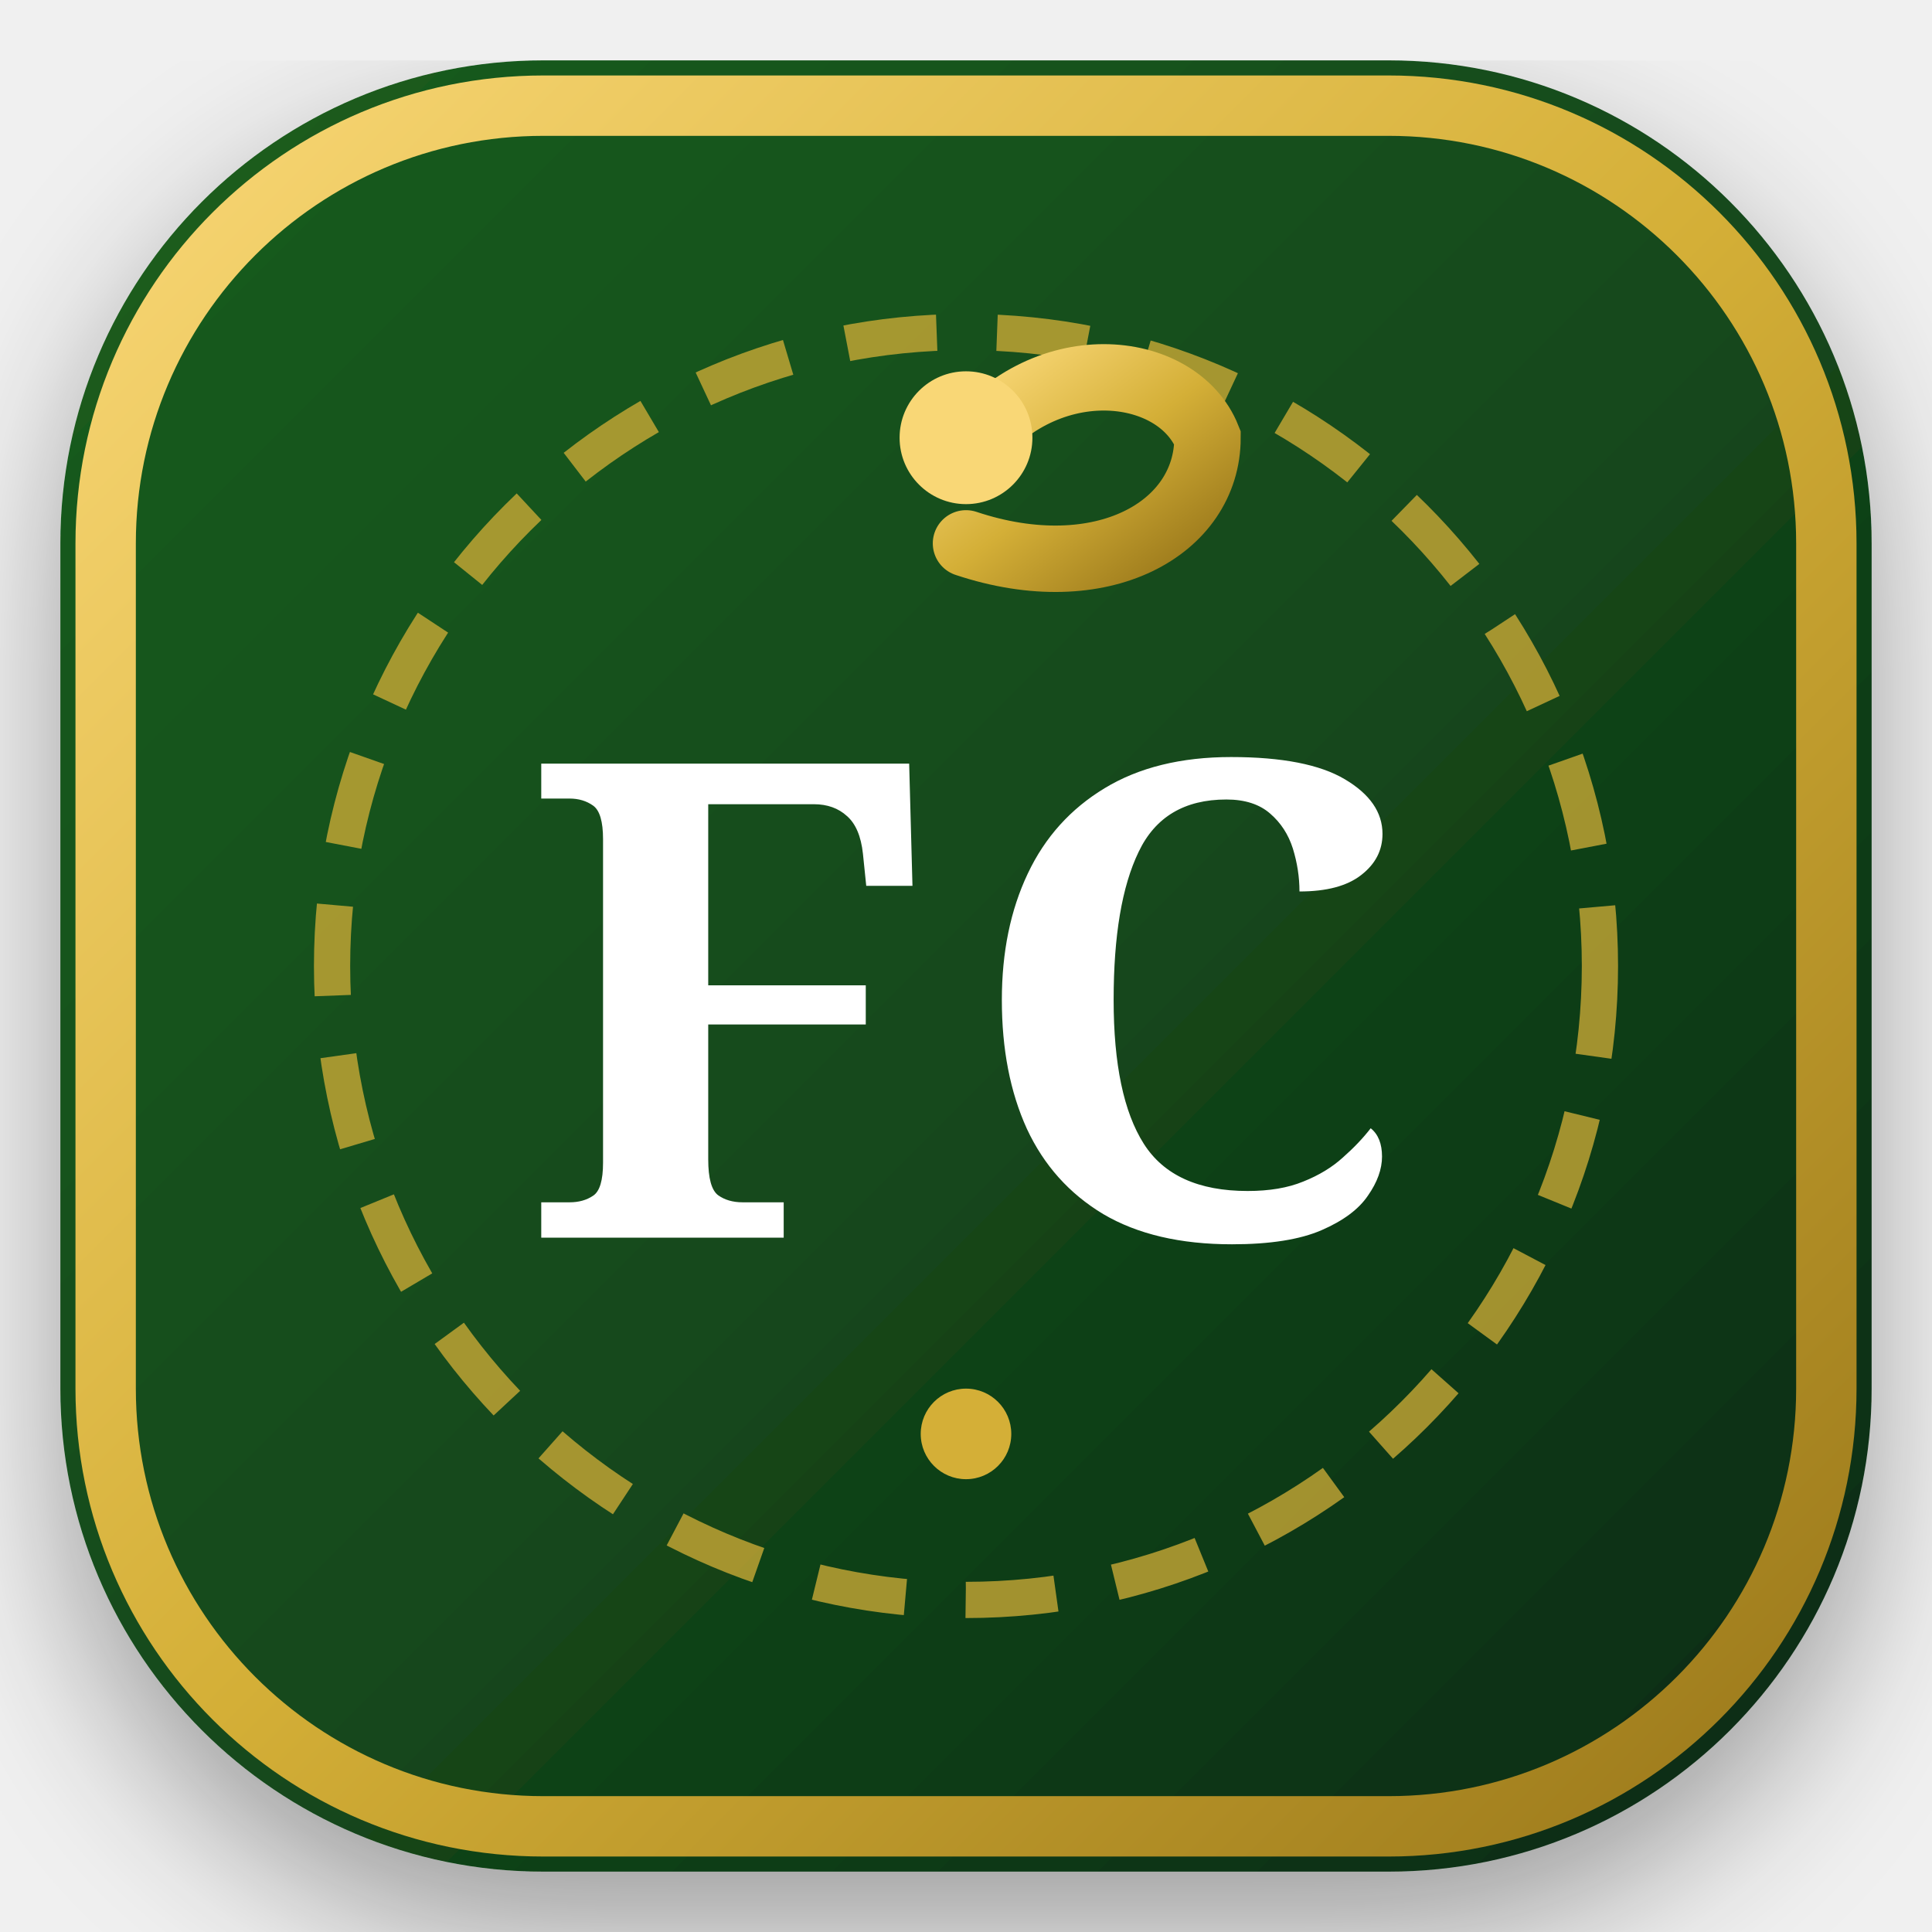
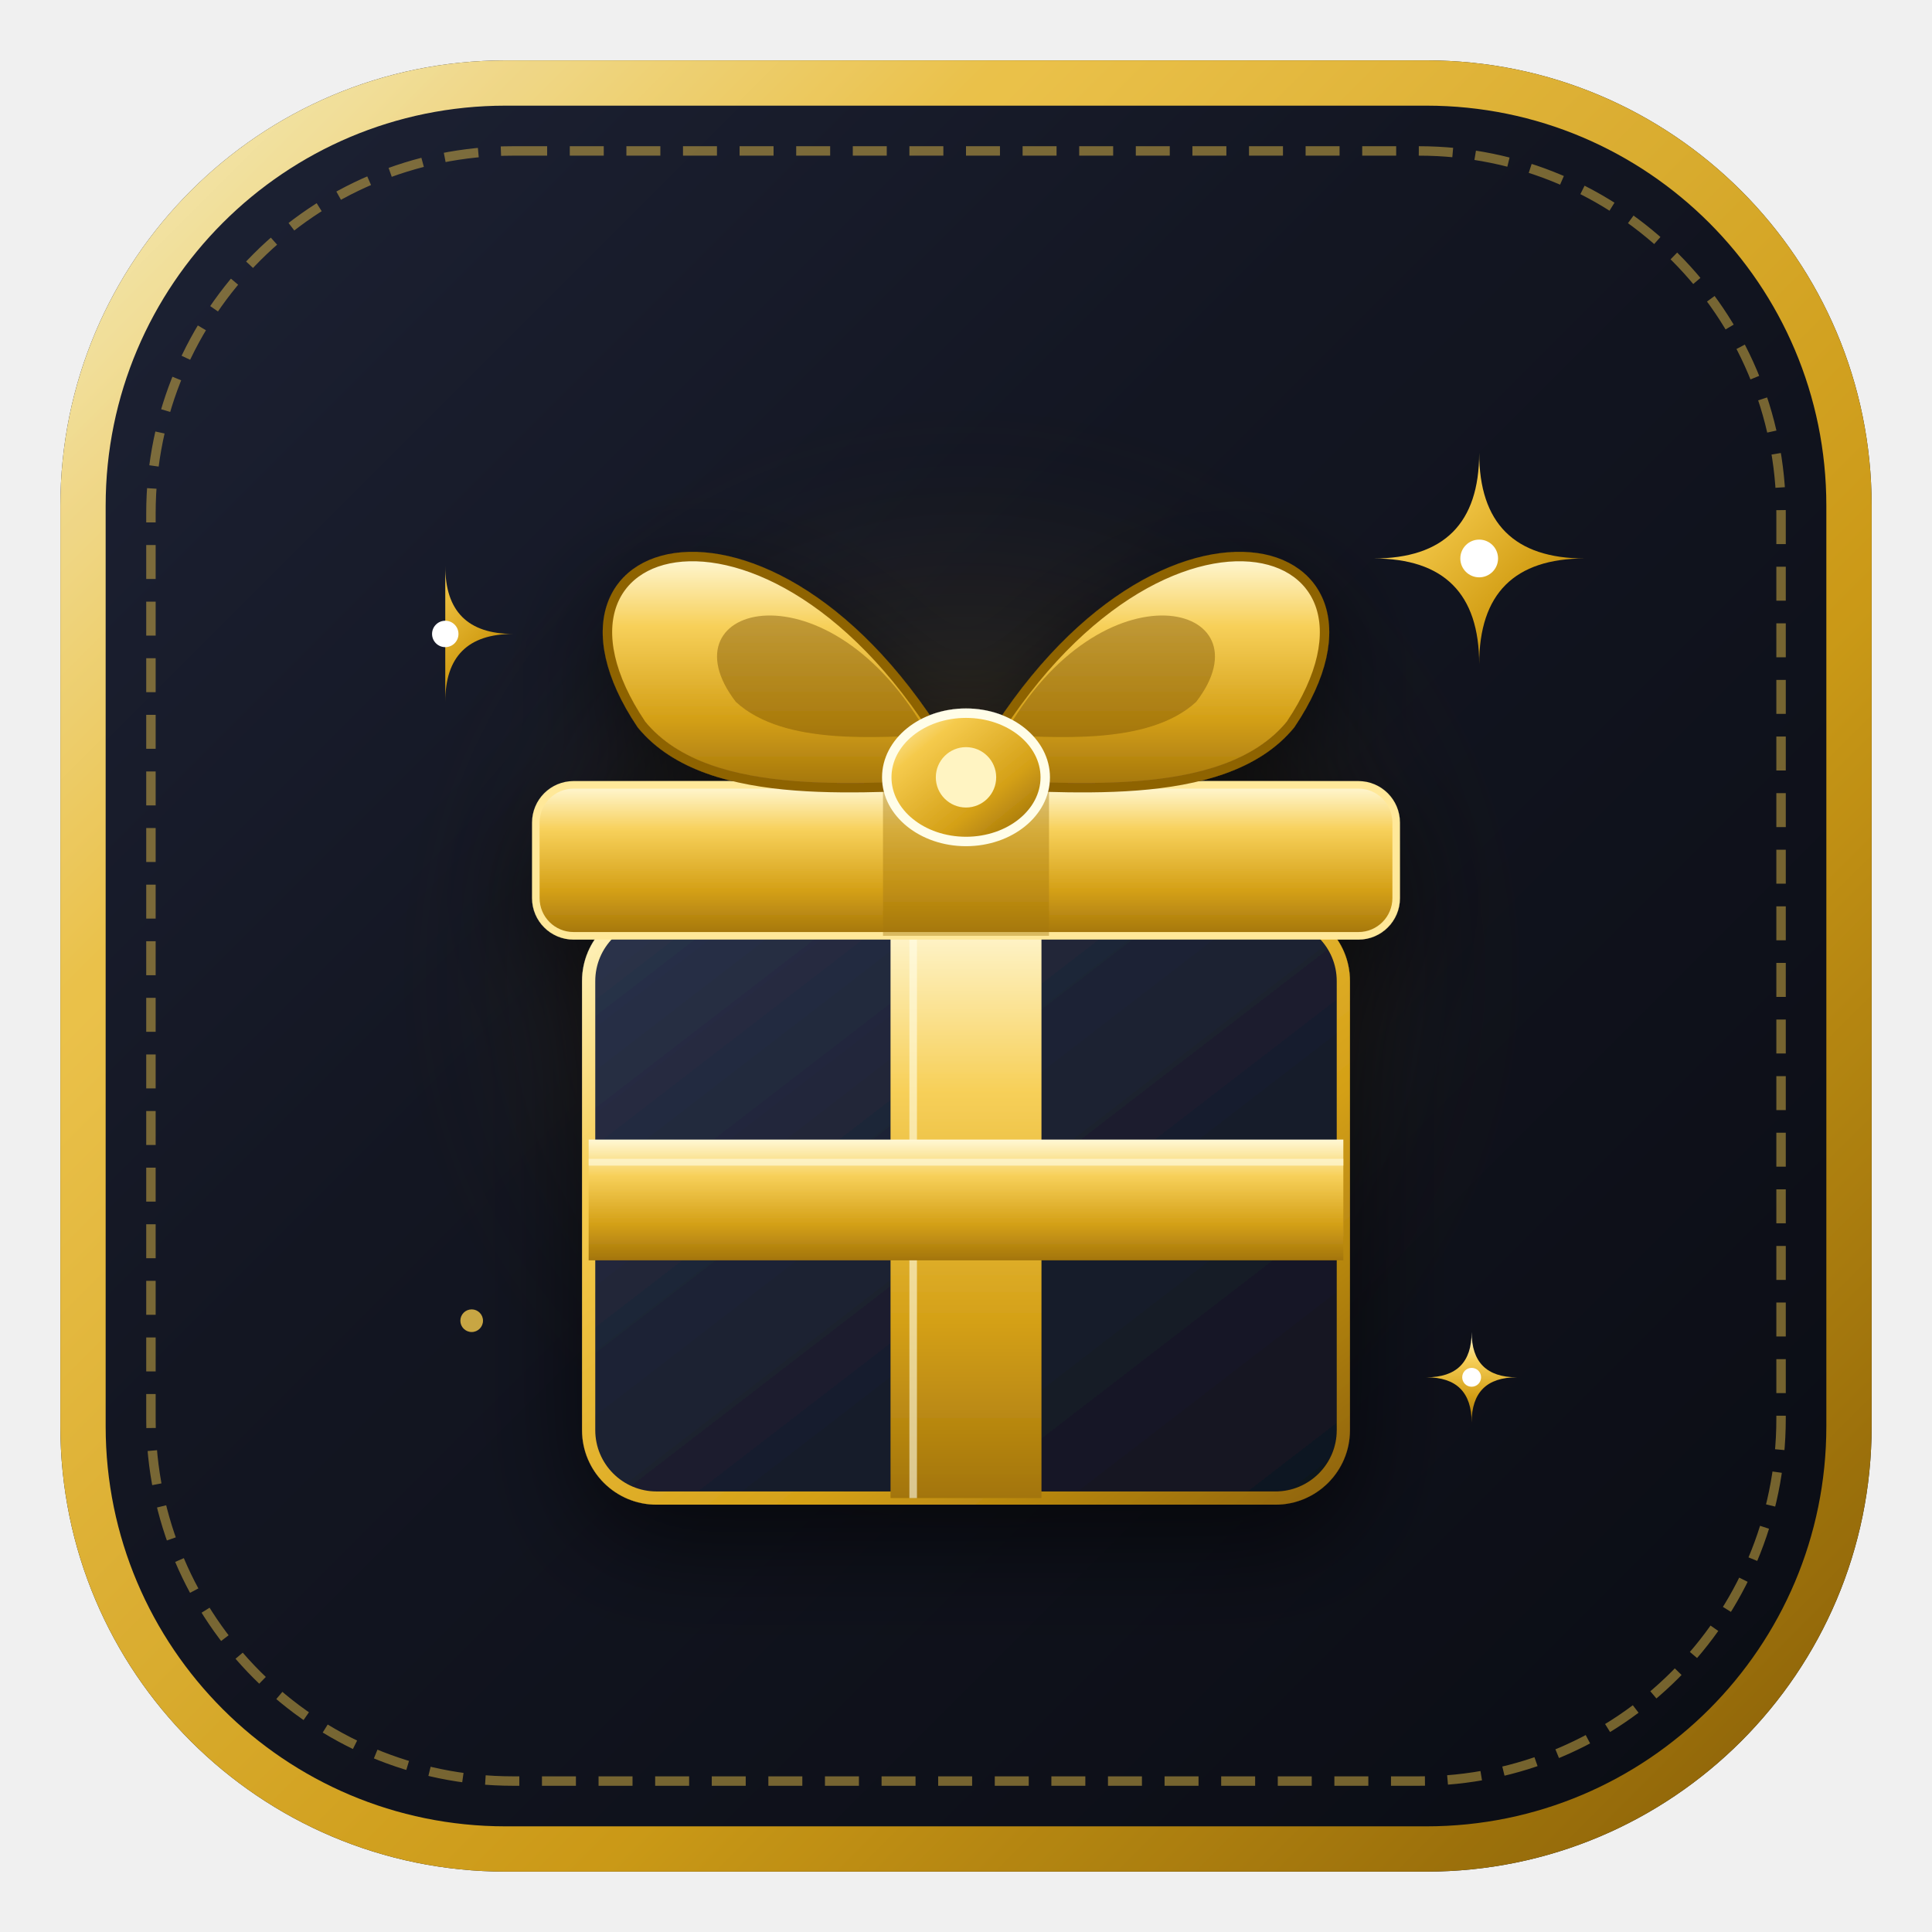
- <svg xmlns="http://www.w3.org/2000/svg" viewBox="0 0 64 64">
+ <svg xmlns="http://www.w3.org/2000/svg" viewBox="0 0 512 512">
  <defs>
-     <linearGradient id="fcCrestGrad" x1="0%" y1="0%" x2="100%" y2="100%">
-       <stop offset="0%" stop-color="#1B5E20" />
-       <stop offset="50%" stop-color="#144A1B" />
-       <stop offset="100%" stop-color="#082811" />
+     <linearGradient id="bgGrad" x1="0%" y1="0%" x2="100%" y2="100%">
+       <stop offset="0%" stop-color="#1E2336" />
+       <stop offset="40%" stop-color="#131622" />
+       <stop offset="100%" stop-color="#0A0C13" />
    </linearGradient>
-     <linearGradient id="fcGoldGrad" x1="0%" y1="0%" x2="100%" y2="100%">
-       <stop offset="0%" stop-color="#F9D776" />
-       <stop offset="50%" stop-color="#D4AF37" />
-       <stop offset="100%" stop-color="#99771A" />
+     <linearGradient id="goldGrad" x1="0%" y1="0%" x2="100%" y2="100%">
+       <stop offset="0%" stop-color="#FFF4C2" />
+       <stop offset="25%" stop-color="#F5CA4C" />
+       <stop offset="65%" stop-color="#D4A017" />
+       <stop offset="100%" stop-color="#8E6306" />
    </linearGradient>
-     <filter id="crestShadow" x="-10%" y="-10%" width="120%" height="125%">
-       <feDropShadow dx="0" dy="2" stdDeviation="2.5" flood-color="#000" flood-opacity="0.35" />
+     <linearGradient id="goldRibbon" x1="0%" y1="0%" x2="0%" y2="100%">
+       <stop offset="0%" stop-color="#FFF8D6" />
+       <stop offset="30%" stop-color="#F7D05A" />
+       <stop offset="70%" stop-color="#D4A017" />
+       <stop offset="100%" stop-color="#A3750D" />
+     </linearGradient>
+     <linearGradient id="boxGrad" x1="0%" y1="0%" x2="100%" y2="100%">
+       <stop offset="0%" stop-color="#2B334B" />
+       <stop offset="50%" stop-color="#1B2030" />
+       <stop offset="100%" stop-color="#10131E" />
+     </linearGradient>
+     <radialGradient id="auraGlow" cx="50%" cy="48%" r="45%">
+       <stop offset="0%" stop-color="#F7D05A" stop-opacity="0.4" />
+       <stop offset="45%" stop-color="#D4A017" stop-opacity="0.12" />
+       <stop offset="100%" stop-color="#000000" stop-opacity="0" />
+     </radialGradient>
+     <filter id="giftShadow" x="-15%" y="-15%" width="130%" height="135%">
+       <feDropShadow dx="0" dy="10" stdDeviation="14" flood-color="#000000" flood-opacity="0.6" />
    </filter>
  </defs>
-   <rect x="2" y="2" width="60" height="60" rx="16" fill="url(#fcCrestGrad)" filter="url(#crestShadow)" />
-   <rect x="3.5" y="3.5" width="57" height="57" rx="14.5" fill="none" stroke="url(#fcGoldGrad)" stroke-width="2" />
-   <circle cx="32" cy="32" r="21" fill="none" stroke="#D4AF37" stroke-width="1.2" stroke-dasharray="3 2" opacity="0.75" />
-   <path d="M32 15 C34.5 11.5, 39 12, 40 14.5 C40 17.5, 36.5 19.5, 32 18" stroke="url(#fcGoldGrad)" stroke-width="2.2" stroke-linecap="round" fill="none" />
-   <circle cx="32" cy="14.5" r="2.2" fill="#F9D776" />
-   <text x="32" y="41" text-anchor="middle" font-family="'Outfit', 'Playfair Display', Georgia, serif" font-weight="800" font-size="22" fill="#FFFFFF" letter-spacing="1">FC</text>
-   <circle cx="32" cy="47.5" r="1.5" fill="#D4AF37" />
+   <rect x="16" y="16" width="480" height="480" rx="118" fill="url(#bgGrad)" />
+   <rect x="22" y="22" width="468" height="468" rx="112" fill="none" stroke="url(#goldGrad)" stroke-width="12" opacity="0.95" />
+   <rect x="40" y="40" width="432" height="432" rx="96" fill="none" stroke="#F5CA4C" stroke-width="2.5" stroke-dasharray="9 6" opacity="0.45" />
+   <circle cx="256" cy="265" r="175" fill="url(#auraGlow)" />
+   <g filter="url(#giftShadow)">
+     <rect x="156" y="242" width="200" height="155" rx="18" fill="url(#boxGrad)" stroke="url(#goldGrad)" stroke-width="3.5" />
+     <rect x="236" y="242" width="40" height="155" fill="url(#goldRibbon)" />
+     <line x1="242" y1="242" x2="242" y2="397" stroke="#FFFDE8" stroke-width="2" opacity="0.6" />
+     <rect x="156" y="302" width="200" height="32" fill="url(#goldRibbon)" />
+     <line x1="156" y1="308" x2="356" y2="308" stroke="#FFFDE8" stroke-width="1.8" opacity="0.6" />
+     <rect x="142" y="208" width="228" height="40" rx="10" fill="url(#goldRibbon)" stroke="#FFE899" stroke-width="2" />
+     <rect x="234" y="208" width="44" height="40" fill="#A3750D" opacity="0.4" />
+     <path d="M 256 208 C 210 120 135 140 170 192 C 188 214 232 208 256 208 Z" fill="url(#goldRibbon)" stroke="#8E6306" stroke-width="2.5" />
+     <path d="M 256 208 C 302 120 377 140 342 192 C 324 214 280 208 256 208 Z" fill="url(#goldRibbon)" stroke="#8E6306" stroke-width="2.5" />
+     <path d="M 246 195 C 220 148 175 160 195 186 C 208 198 234 195 246 195 Z" fill="#7A5204" opacity="0.45" />
+     <path d="M 266 195 C 292 148 337 160 317 186 C 304 198 278 195 266 195 Z" fill="#7A5204" opacity="0.45" />
+     <ellipse cx="256" cy="206" rx="21" ry="17" fill="url(#goldGrad)" stroke="#FFFDE8" stroke-width="2.5" />
+     <circle cx="256" cy="206" r="8" fill="#FFF4C2" />
+   </g>
+   <g transform="translate(392, 148)">
+     <path d="M 0 -28 Q 0 0 28 0 Q 0 0 0 28 Q 0 0 -28 0 Q 0 0 0 -28 Z" fill="url(#goldGrad)" />
+     <circle cx="0" cy="0" r="5" fill="#FFFFFF" />
+   </g>
+   <g transform="translate(118, 168)">
+     <path d="M 0 -18 Q 0 0 18 0 Q 0 0 0 18 Q 0 0 -18 0 Q 0 0 0 18 Z" fill="url(#goldGrad)" />
+     <circle cx="0" cy="0" r="3.5" fill="#FFFFFF" />
+   </g>
+   <g transform="translate(390, 365)">
+     <path d="M 0 -12 Q 0 0 12 0 Q 0 0 0 12 Q 0 0 -12 0 Q 0 0 0 -12 Z" fill="url(#goldRibbon)" />
+     <circle cx="0" cy="0" r="2.5" fill="#FFFFFF" />
+   </g>
+   <circle cx="125" cy="350" r="3" fill="#F5CA4C" opacity="0.8" />
</svg>
